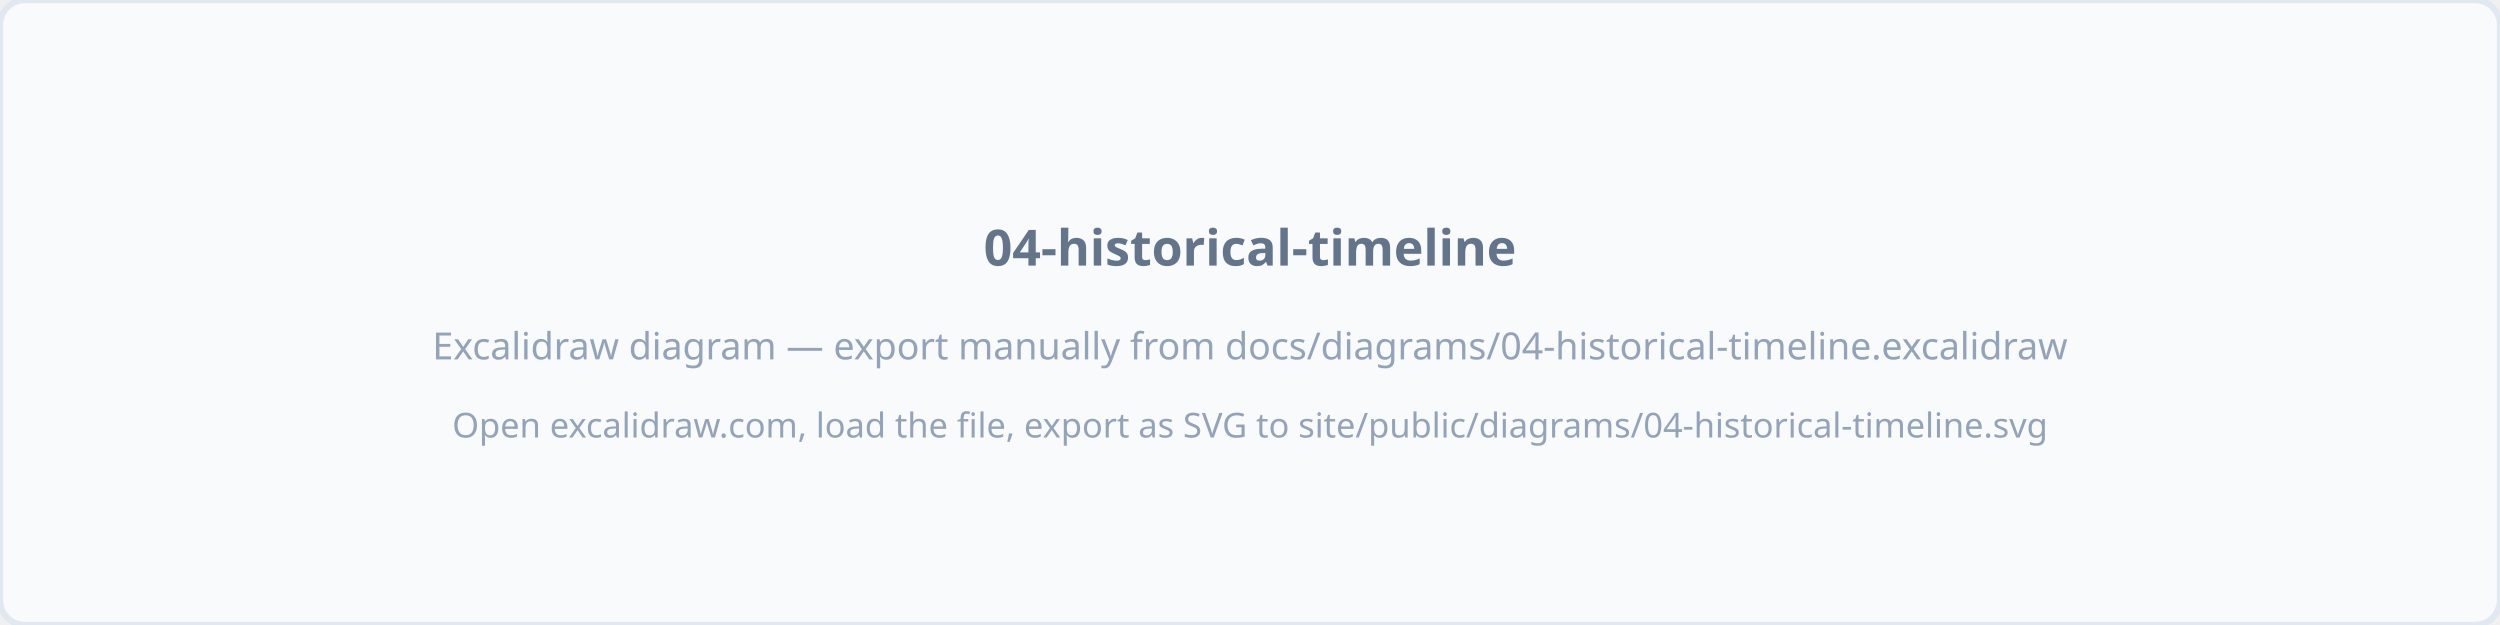
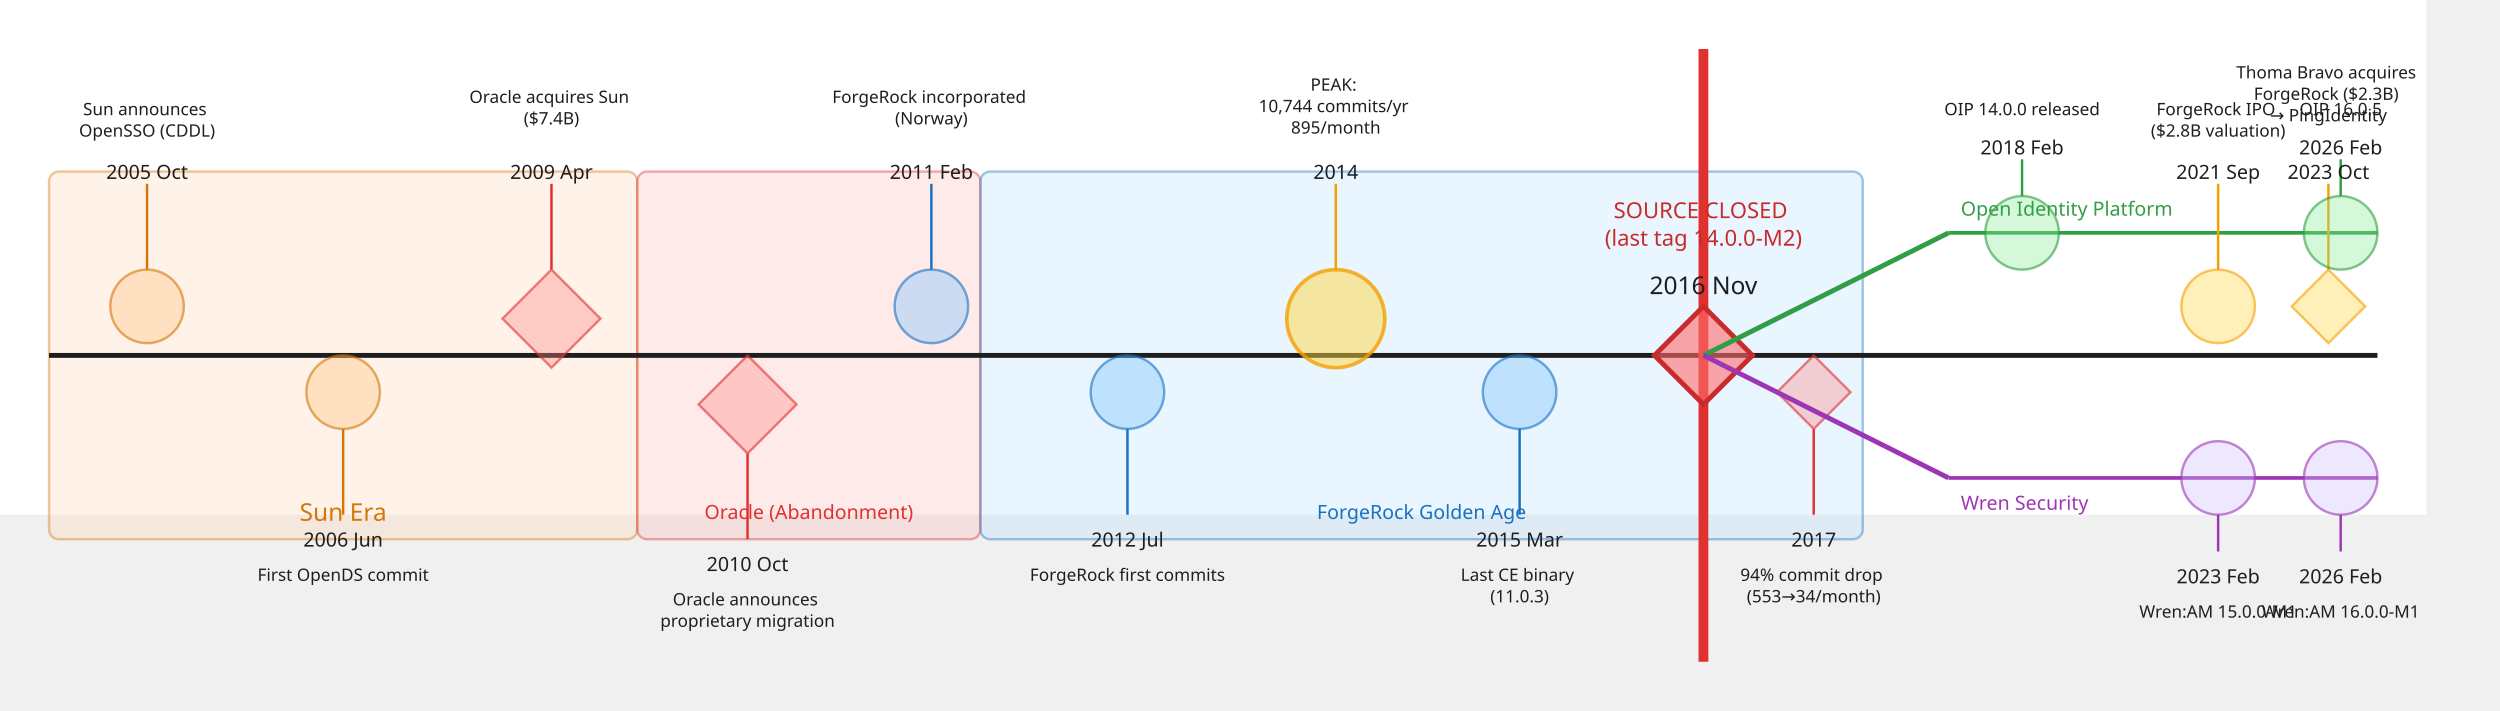
- <svg xmlns="http://www.w3.org/2000/svg" width="800" height="200" viewBox="0 0 800 200">
-   <rect width="800" height="200" fill="#f8fafc" stroke="#e2e8f0" stroke-width="2" rx="8" />
-   <text x="400" y="85" font-family="system-ui, sans-serif" font-size="16" fill="#64748b" text-anchor="middle" font-weight="600">04-historical-timeline</text>
-   <text x="400" y="115" font-family="system-ui, sans-serif" font-size="12" fill="#94a3b8" text-anchor="middle">Excalidraw diagram — export manually from docs/diagrams/04-historical-timeline.excalidraw</text>
-   <text x="400" y="140" font-family="system-ui, sans-serif" font-size="11" fill="#94a3b8" text-anchor="middle">Open excalidraw.com, load the file, export as SVG to site/public/diagrams/04-historical-timeline.svg</text>
+ <svg xmlns="http://www.w3.org/2000/svg" viewBox="60.00 160.00 2040.00 580.00" width="2040" height="580">
+   <rect width="100%" height="100%" fill="#ffffff" />
+   <rect x="100" y="300" width="480" height="300" rx="8" fill="rgba(255,201,163,0.24)" stroke="rgba(212,118,10,0.40)" stroke-width="2" />
+   <rect x="580" y="300" width="280" height="300" rx="8" fill="rgba(255,168,168,0.24)" stroke="rgba(224,49,49,0.40)" stroke-width="2" />
+   <rect x="860" y="300" width="720" height="300" rx="8" fill="rgba(165,216,255,0.24)" stroke="rgba(25,113,194,0.40)" stroke-width="2" />
+   <line x1="100.00" y1="450.00" x2="2000.00" y2="450.00" stroke="rgba(30,30,30,1.00)" stroke-width="4" />
+   <ellipse cx="180.00" cy="410.00" rx="30.00" ry="30.00" fill="rgba(255,192,120,0.36)" stroke="rgba(212,118,10,0.60)" stroke-width="2" />
+   <line x1="180.00" y1="380.00" x2="180.00" y2="310.00" stroke="rgba(212,118,10,1.00)" stroke-width="2" />
+   <ellipse cx="340.00" cy="480.00" rx="30.00" ry="30.00" fill="rgba(255,192,120,0.36)" stroke="rgba(212,118,10,0.60)" stroke-width="2" />
+   <line x1="340.00" y1="510.00" x2="340.00" y2="580.00" stroke="rgba(212,118,10,1.00)" stroke-width="2" />
+   <polygon points="510.00,380.00 550.00,420.00 510.00,460.00 470.00,420.00" fill="rgba(255,135,135,0.36)" stroke="rgba(224,49,49,0.60)" stroke-width="2" />
+   <line x1="510.00" y1="380.00" x2="510.00" y2="310.00" stroke="rgba(224,49,49,1.00)" stroke-width="2" />
+   <polygon points="670.00,450.00 710.00,490.00 670.00,530.00 630.00,490.00" fill="rgba(255,135,135,0.36)" stroke="rgba(224,49,49,0.60)" stroke-width="2" />
+   <line x1="670.00" y1="530.00" x2="670.00" y2="600.00" stroke="rgba(224,49,49,1.00)" stroke-width="2" />
+   <ellipse cx="820.00" cy="410.00" rx="30.00" ry="30.00" fill="rgba(116,192,252,0.36)" stroke="rgba(25,113,194,0.60)" stroke-width="2" />
+   <line x1="820.00" y1="380.00" x2="820.00" y2="310.00" stroke="rgba(25,113,194,1.00)" stroke-width="2" />
+   <ellipse cx="980.00" cy="480.00" rx="30.00" ry="30.00" fill="rgba(116,192,252,0.36)" stroke="rgba(25,113,194,0.60)" stroke-width="2" />
+   <line x1="980.00" y1="510.00" x2="980.00" y2="580.00" stroke="rgba(25,113,194,1.00)" stroke-width="2" />
+   <ellipse cx="1150.00" cy="420.00" rx="40.00" ry="40.00" fill="rgba(255,212,59,0.48)" stroke="rgba(245,159,0,0.80)" stroke-width="3" />
+   <line x1="1150.00" y1="380.00" x2="1150.00" y2="310.00" stroke="rgba(245,159,0,1.00)" stroke-width="2" />
+   <ellipse cx="1300.00" cy="480.00" rx="30.00" ry="30.00" fill="rgba(116,192,252,0.36)" stroke="rgba(25,113,194,0.60)" stroke-width="2" />
+   <line x1="1300.00" y1="510.00" x2="1300.00" y2="580.00" stroke="rgba(25,113,194,1.00)" stroke-width="2" />
+   <line x1="1450.00" y1="200.00" x2="1450.00" y2="700.00" stroke="rgba(224,49,49,1.00)" stroke-width="8" />
+   <polygon points="1450.00,410.00 1490.00,450.00 1450.00,490.00 1410.00,450.00" fill="rgba(255,107,107,0.60)" stroke="rgba(201,42,42,1.00)" stroke-width="4" />
+   <polygon points="1540.00,450.00 1570.00,480.00 1540.00,510.00 1510.00,480.00" fill="rgba(255,135,135,0.36)" stroke="rgba(224,49,49,0.60)" stroke-width="2" />
+   <line x1="1540.00" y1="510.00" x2="1540.00" y2="580.00" stroke="rgba(224,49,49,1.00)" stroke-width="2" />
+   <line x1="1450.00" y1="450.00" x2="1650.00" y2="350.00" stroke="rgba(47,158,68,1.00)" stroke-width="4" />
+   <line x1="1450.00" y1="450.00" x2="1650.00" y2="550.00" stroke="rgba(156,54,181,1.00)" stroke-width="4" />
+   <line x1="1650.00" y1="350.00" x2="2000.00" y2="350.00" stroke="rgba(47,158,68,1.00)" stroke-width="3" />
+   <line x1="1650.00" y1="550.00" x2="2000.00" y2="550.00" stroke="rgba(156,54,181,1.00)" stroke-width="3" />
+   <ellipse cx="1710.00" cy="350.00" rx="30.00" ry="30.00" fill="rgba(140,233,154,0.36)" stroke="rgba(47,158,68,0.60)" stroke-width="2" />
+   <line x1="1710.00" y1="320.00" x2="1710.00" y2="290.00" stroke="rgba(47,158,68,1.00)" stroke-width="2" />
+   <ellipse cx="1870.00" cy="410.00" rx="30.00" ry="30.00" fill="rgba(255,212,59,0.36)" stroke="rgba(245,159,0,0.60)" stroke-width="2" />
+   <line x1="1870.00" y1="380.00" x2="1870.00" y2="310.00" stroke="rgba(245,159,0,1.00)" stroke-width="2" />
+   <ellipse cx="1870.00" cy="550.00" rx="30.00" ry="30.00" fill="rgba(208,191,255,0.36)" stroke="rgba(156,54,181,0.60)" stroke-width="2" />
+   <line x1="1870.00" y1="580.00" x2="1870.00" y2="610.00" stroke="rgba(156,54,181,1.00)" stroke-width="2" />
+   <polygon points="1960.00,380.00 1990.00,410.00 1960.00,440.00 1930.00,410.00" fill="rgba(255,212,59,0.36)" stroke="rgba(245,159,0,0.60)" stroke-width="2" />
+   <line x1="1960.00" y1="380.00" x2="1960.00" y2="310.00" stroke="rgba(245,159,0,1.00)" stroke-width="2" />
+   <ellipse cx="1970.00" cy="350.00" rx="30.00" ry="30.00" fill="rgba(140,233,154,0.36)" stroke="rgba(47,158,68,0.60)" stroke-width="2" />
+   <line x1="1970.00" y1="320.00" x2="1970.00" y2="290.00" stroke="rgba(47,158,68,1.00)" stroke-width="2" />
+   <ellipse cx="1970.00" cy="550.00" rx="30.00" ry="30.00" fill="rgba(208,191,255,0.36)" stroke="rgba(156,54,181,0.60)" stroke-width="2" />
+   <line x1="1970.00" y1="580.00" x2="1970.00" y2="610.00" stroke="rgba(156,54,181,1.00)" stroke-width="2" />
+   <text font-family="sans-serif" font-size="20" fill="rgba(212,118,10,1.00)" text-anchor="middle">
+     <tspan x="340.00" y="585.00">Sun Era</tspan>
+   </text>
+   <text font-family="sans-serif" font-size="16" fill="rgba(224,49,49,1.00)" text-anchor="middle">
+     <tspan x="720.00" y="583.50">Oracle (Abandonment)</tspan>
+   </text>
+   <text font-family="sans-serif" font-size="16" fill="rgba(25,113,194,1.00)" text-anchor="middle">
+     <tspan x="1220.00" y="583.50">ForgeRock Golden Age</tspan>
+   </text>
+   <text font-family="sans-serif" font-size="16" fill="rgba(30,30,30,1.00)" text-anchor="middle">
+     <tspan x="180.00" y="306.00">2005 Oct</tspan>
+   </text>
+   <text font-family="sans-serif" font-size="14" fill="rgba(30,30,30,1.00)" text-anchor="middle">
+     <tspan x="180.00" y="254.00">Sun announces</tspan>
+     <tspan x="180.00" y="271.50">OpenSSO (CDDL)</tspan>
+   </text>
+   <text font-family="sans-serif" font-size="16" fill="rgba(30,30,30,1.00)" text-anchor="middle">
+     <tspan x="340.00" y="606.00">2006 Jun</tspan>
+   </text>
+   <text font-family="sans-serif" font-size="14" fill="rgba(30,30,30,1.00)" text-anchor="middle">
+     <tspan x="340.00" y="634.00">First OpenDS commit</tspan>
+   </text>
+   <text font-family="sans-serif" font-size="16" fill="rgba(30,30,30,1.00)" text-anchor="middle">
+     <tspan x="510.00" y="306.00">2009 Apr</tspan>
+   </text>
+   <text font-family="sans-serif" font-size="14" fill="rgba(30,30,30,1.00)" text-anchor="middle">
+     <tspan x="510.00" y="244.00">Oracle acquires Sun</tspan>
+     <tspan x="510.00" y="261.50">($7.4B)</tspan>
+   </text>
+   <text font-family="sans-serif" font-size="16" fill="rgba(30,30,30,1.00)" text-anchor="middle">
+     <tspan x="670.00" y="626.00">2010 Oct</tspan>
+   </text>
+   <text font-family="sans-serif" font-size="14" fill="rgba(30,30,30,1.00)" text-anchor="middle">
+     <tspan x="670.00" y="654.00">Oracle announces</tspan>
+     <tspan x="670.00" y="671.50">proprietary migration</tspan>
+   </text>
+   <text font-family="sans-serif" font-size="16" fill="rgba(30,30,30,1.00)" text-anchor="middle">
+     <tspan x="820.00" y="306.00">2011 Feb</tspan>
+   </text>
+   <text font-family="sans-serif" font-size="14" fill="rgba(30,30,30,1.00)" text-anchor="middle">
+     <tspan x="820.00" y="244.00">ForgeRock incorporated</tspan>
+     <tspan x="820.00" y="261.50">(Norway)</tspan>
+   </text>
+   <text font-family="sans-serif" font-size="16" fill="rgba(30,30,30,1.00)" text-anchor="middle">
+     <tspan x="980.00" y="606.00">2012 Jul</tspan>
+   </text>
+   <text font-family="sans-serif" font-size="14" fill="rgba(30,30,30,1.00)" text-anchor="middle">
+     <tspan x="980.00" y="634.00">ForgeRock first commits</tspan>
+   </text>
+   <text font-family="sans-serif" font-size="16" fill="rgba(30,30,30,1.00)" text-anchor="middle">
+     <tspan x="1150.00" y="306.00">2014</tspan>
+   </text>
+   <text font-family="sans-serif" font-size="14" fill="rgba(30,30,30,1.00)" text-anchor="middle">
+     <tspan x="1150.00" y="234.00">PEAK:</tspan>
+     <tspan x="1150.00" y="251.50">10,744 commits/yr</tspan>
+     <tspan x="1150.00" y="269.00">895/month</tspan>
+   </text>
+   <text font-family="sans-serif" font-size="16" fill="rgba(30,30,30,1.00)" text-anchor="middle">
+     <tspan x="1300.00" y="606.00">2015 Mar</tspan>
+   </text>
+   <text font-family="sans-serif" font-size="14" fill="rgba(30,30,30,1.00)" text-anchor="middle">
+     <tspan x="1300.00" y="634.00">Last CE binary</tspan>
+     <tspan x="1300.00" y="651.50">(11.0.3)</tspan>
+   </text>
+   <text font-family="sans-serif" font-size="20" fill="rgba(30,30,30,1.00)" text-anchor="middle">
+     <tspan x="1450.00" y="400.00">2016 Nov</tspan>
+   </text>
+   <text font-family="sans-serif" font-size="18" fill="rgba(201,42,42,1.00)" text-anchor="middle">
+     <tspan x="1450.00" y="338.00">SOURCE CLOSED</tspan>
+     <tspan x="1450.00" y="360.50">(last tag 14.0.0-M2)</tspan>
+   </text>
+   <text font-family="sans-serif" font-size="16" fill="rgba(30,30,30,1.00)" text-anchor="middle">
+     <tspan x="1540.00" y="606.00">2017</tspan>
+   </text>
+   <text font-family="sans-serif" font-size="14" fill="rgba(30,30,30,1.00)" text-anchor="middle">
+     <tspan x="1540.00" y="634.00">94% commit drop</tspan>
+     <tspan x="1540.00" y="651.50">(553→34/month)</tspan>
+   </text>
+   <text font-family="sans-serif" font-size="16" fill="rgba(47,158,68,1.00)" text-anchor="start">
+     <tspan x="1660.00" y="336.00">Open Identity Platform</tspan>
+   </text>
+   <text font-family="sans-serif" font-size="16" fill="rgba(156,54,181,1.00)" text-anchor="start">
+     <tspan x="1660.00" y="576.00">Wren Security</tspan>
+   </text>
+   <text font-family="sans-serif" font-size="16" fill="rgba(30,30,30,1.00)" text-anchor="middle">
+     <tspan x="1710.00" y="286.00">2018 Feb</tspan>
+   </text>
+   <text font-family="sans-serif" font-size="14" fill="rgba(30,30,30,1.00)" text-anchor="middle">
+     <tspan x="1710.00" y="254.00">OIP 14.0.0 released</tspan>
+   </text>
+   <text font-family="sans-serif" font-size="16" fill="rgba(30,30,30,1.00)" text-anchor="middle">
+     <tspan x="1870.00" y="306.00">2021 Sep</tspan>
+   </text>
+   <text font-family="sans-serif" font-size="14" fill="rgba(30,30,30,1.00)" text-anchor="middle">
+     <tspan x="1870.00" y="254.00">ForgeRock IPO</tspan>
+     <tspan x="1870.00" y="271.50">($2.8B valuation)</tspan>
+   </text>
+   <text font-family="sans-serif" font-size="16" fill="rgba(30,30,30,1.00)" text-anchor="middle">
+     <tspan x="1870.00" y="636.00">2023 Feb</tspan>
+   </text>
+   <text font-family="sans-serif" font-size="14" fill="rgba(30,30,30,1.00)" text-anchor="middle">
+     <tspan x="1870.00" y="664.00">Wren:AM 15.0.0-M1</tspan>
+   </text>
+   <text font-family="sans-serif" font-size="16" fill="rgba(30,30,30,1.00)" text-anchor="middle">
+     <tspan x="1960.00" y="306.00">2023 Oct</tspan>
+   </text>
+   <text font-family="sans-serif" font-size="14" fill="rgba(30,30,30,1.00)" text-anchor="middle">
+     <tspan x="1960.00" y="224.00">Thoma Bravo acquires</tspan>
+     <tspan x="1960.00" y="241.50">ForgeRock ($2.3B)</tspan>
+     <tspan x="1960.00" y="259.00">→ PingIdentity</tspan>
+   </text>
+   <text font-family="sans-serif" font-size="16" fill="rgba(30,30,30,1.00)" text-anchor="middle">
+     <tspan x="1970.00" y="286.00">2026 Feb</tspan>
+   </text>
+   <text font-family="sans-serif" font-size="14" fill="rgba(30,30,30,1.00)" text-anchor="middle">
+     <tspan x="1970.00" y="254.00">OIP 16.0.5</tspan>
+   </text>
+   <text font-family="sans-serif" font-size="16" fill="rgba(30,30,30,1.00)" text-anchor="middle">
+     <tspan x="1970.00" y="636.00">2026 Feb</tspan>
+   </text>
+   <text font-family="sans-serif" font-size="14" fill="rgba(30,30,30,1.00)" text-anchor="middle">
+     <tspan x="1970.00" y="664.00">Wren:AM 16.0.0-M1</tspan>
+   </text>
</svg>
